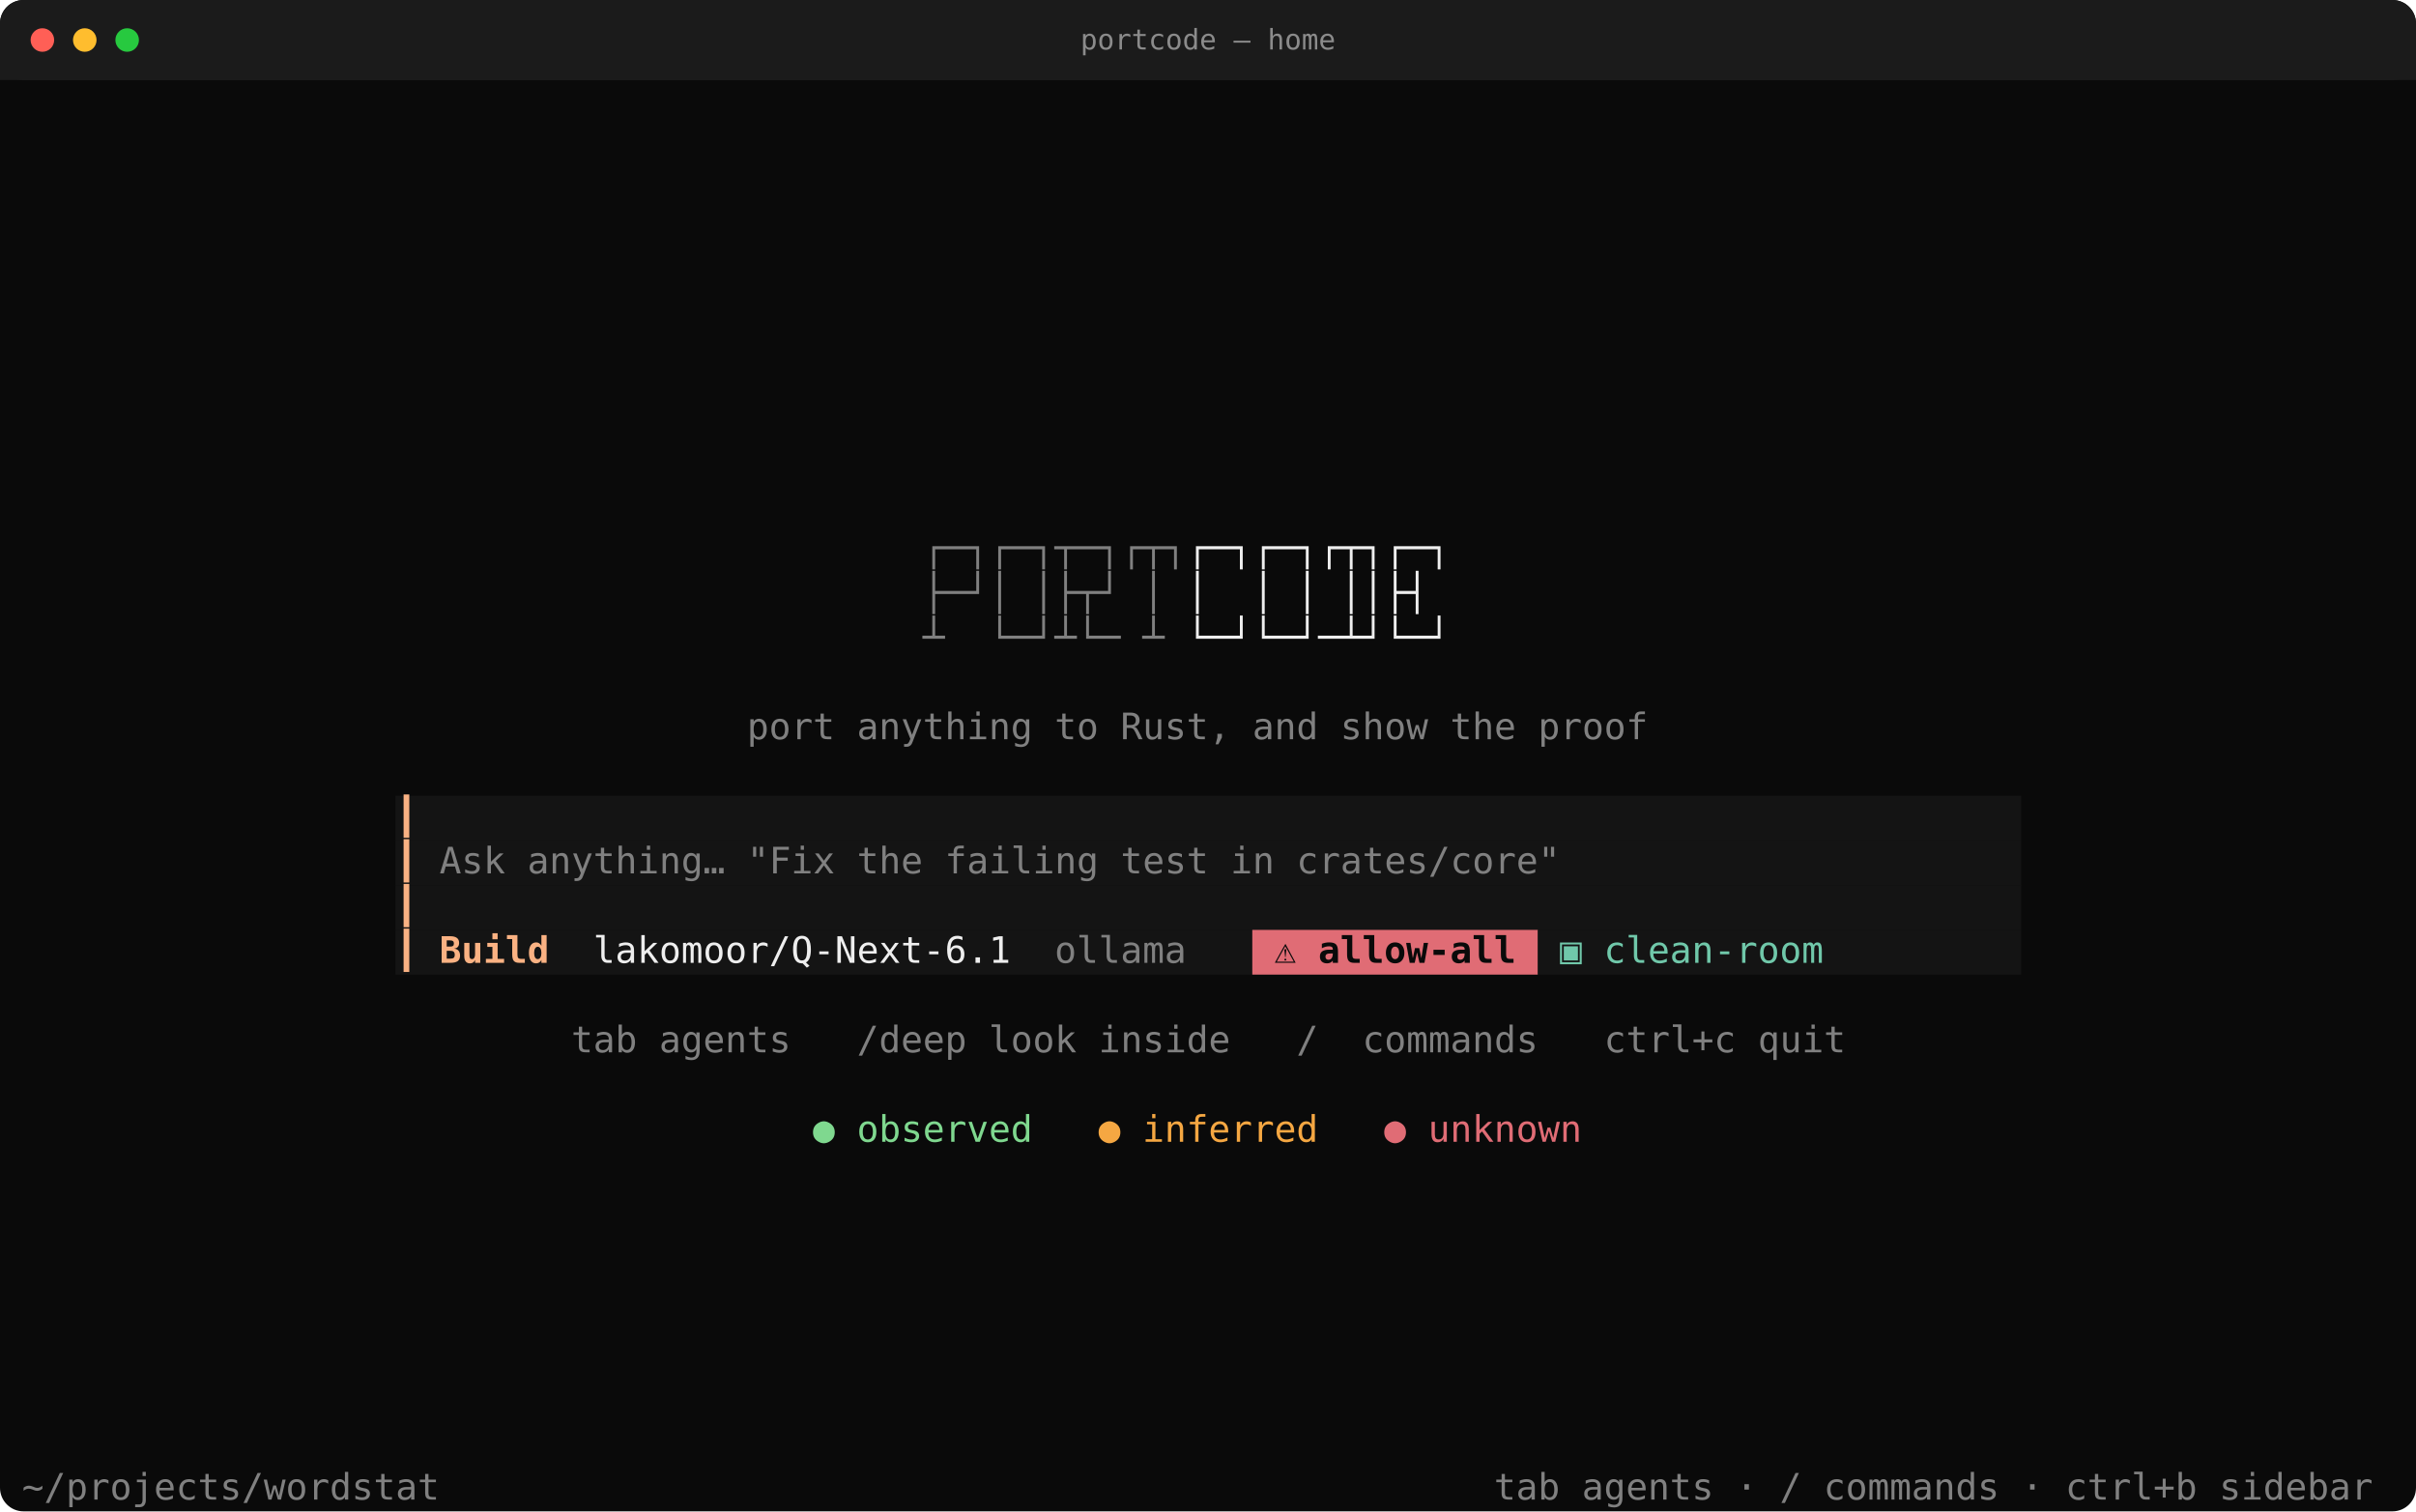
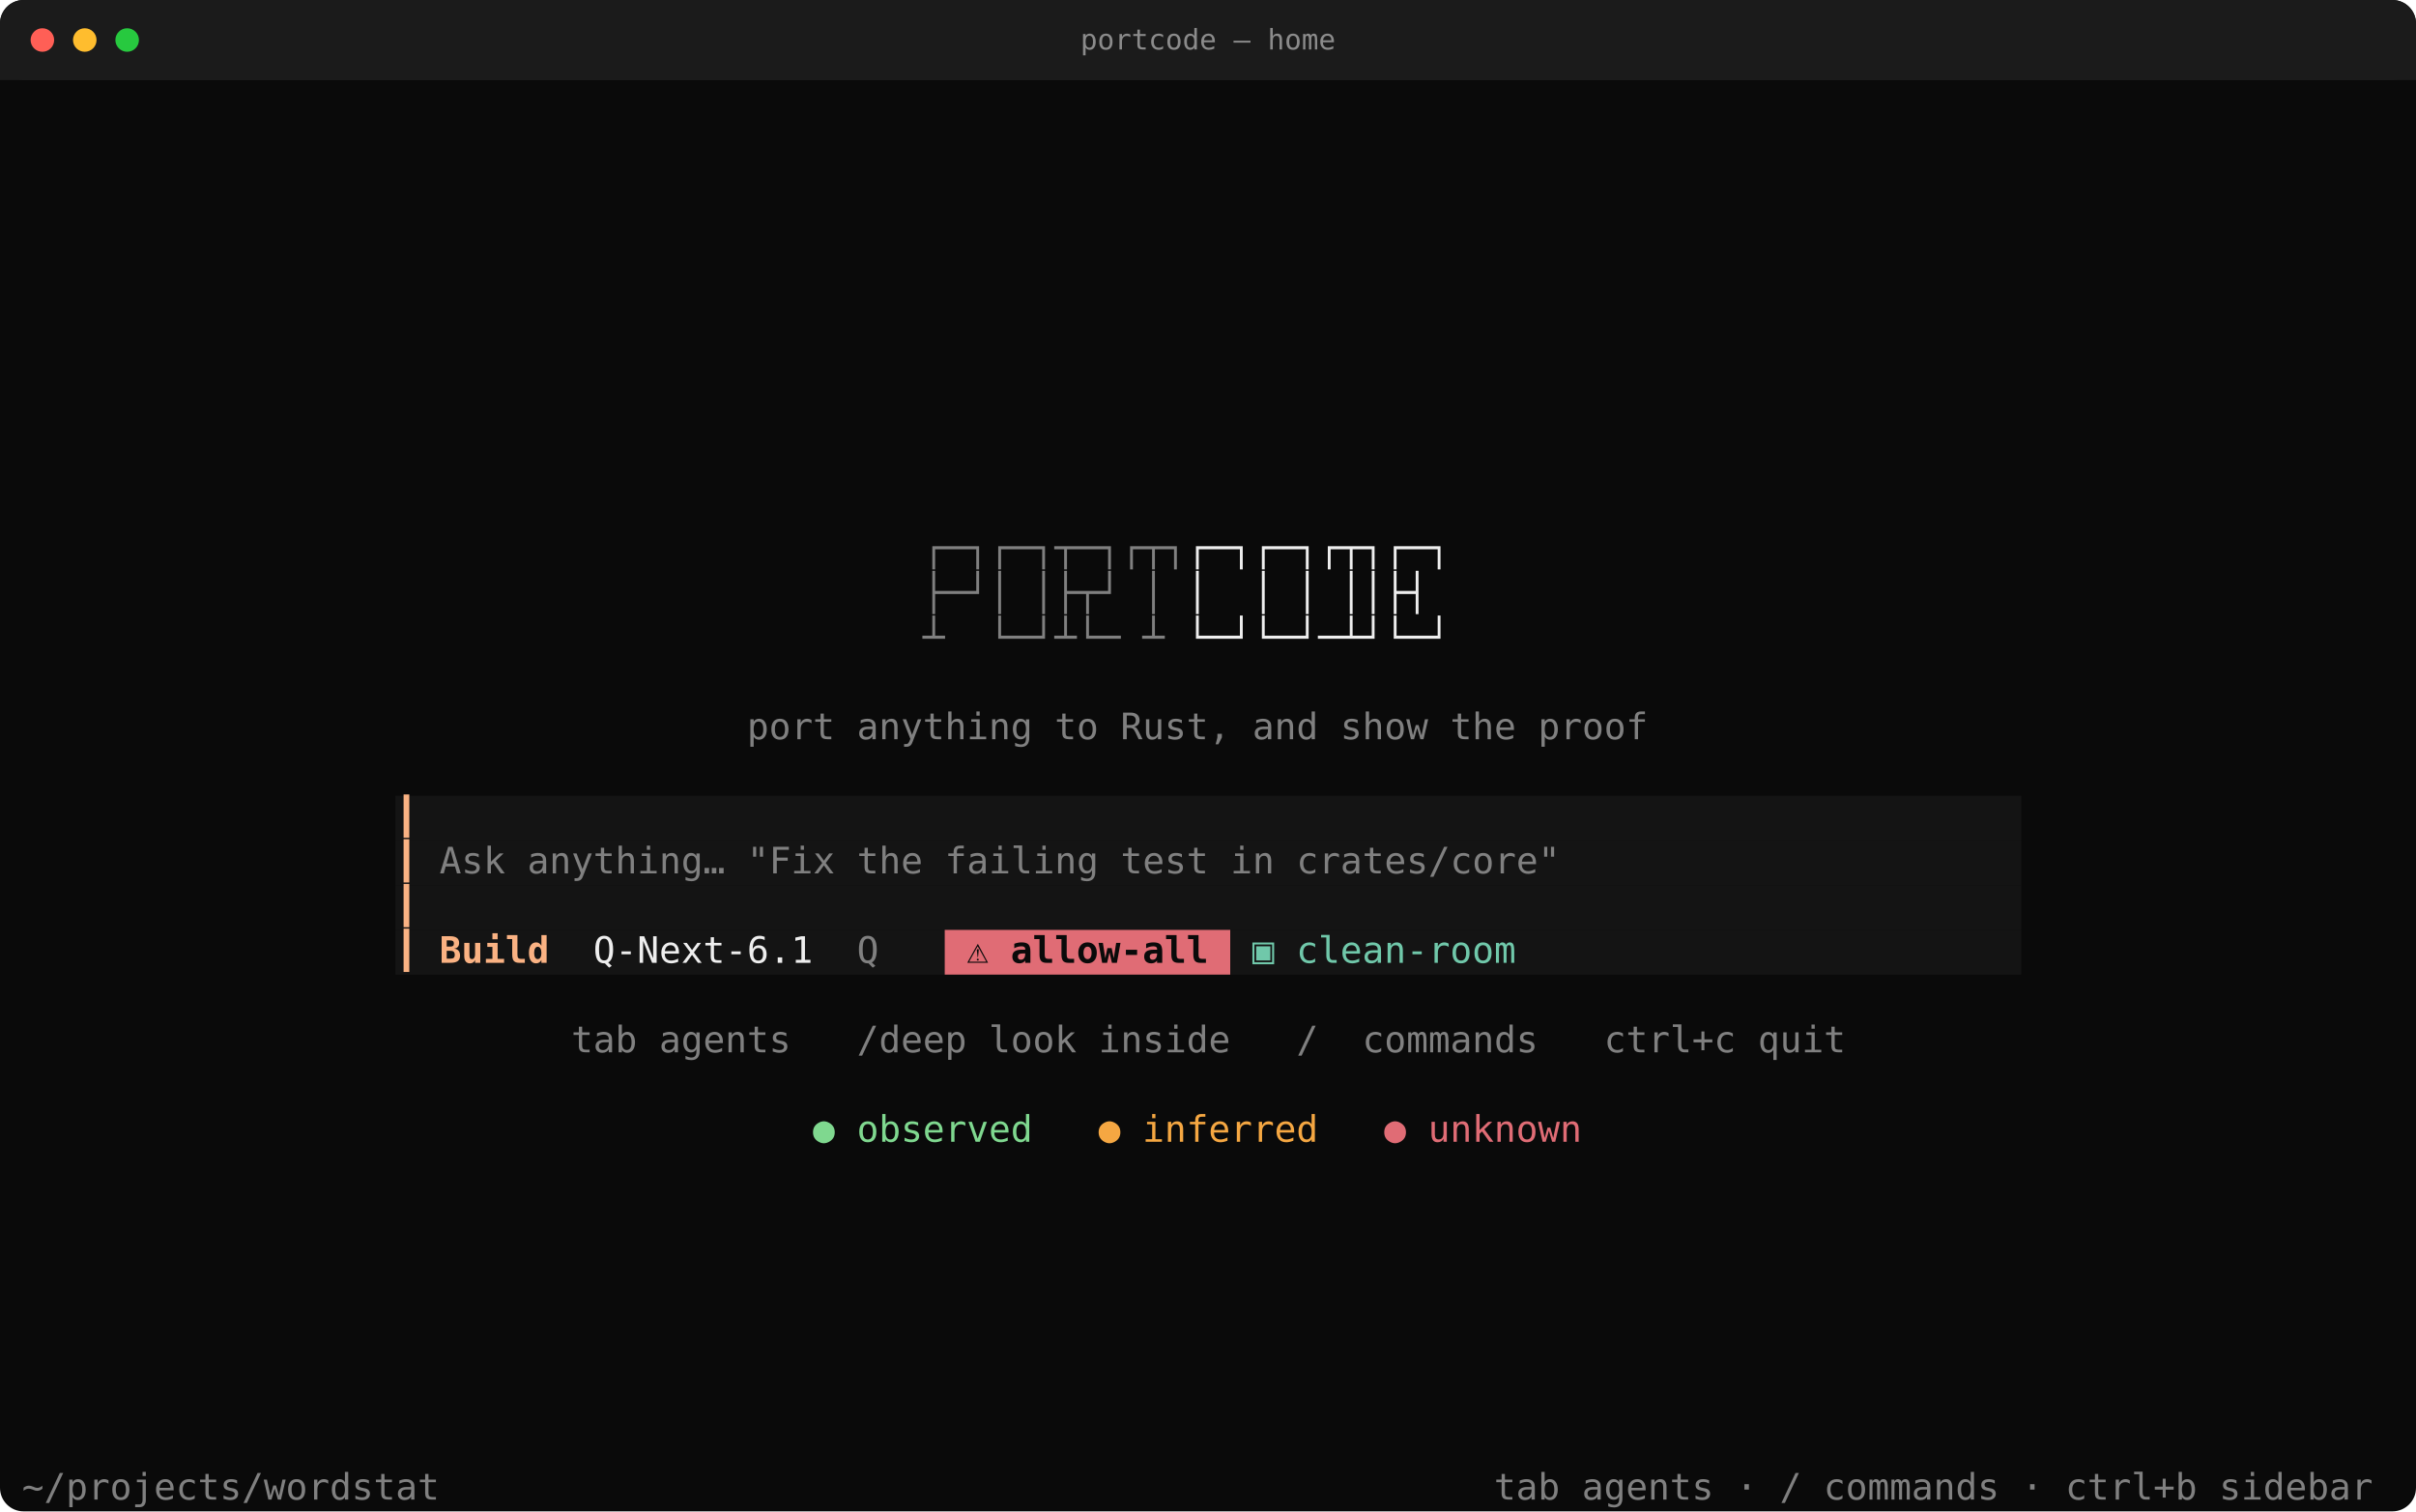
<svg xmlns="http://www.w3.org/2000/svg" width="1026" height="642" viewBox="0 0 1026 642" role="img" aria-label="portcode — home">
  <rect width="1026" height="642" rx="10" fill="#0a0a0a" />
  <rect width="1026" height="34" rx="10" fill="#1b1b1b" />
  <rect y="24" width="1026" height="10" fill="#1b1b1b" />
  <circle cx="18" cy="17" r="5" fill="#ff5f56" />
  <circle cx="36" cy="17" r="5" fill="#ffbd2e" />
  <circle cx="54" cy="17" r="5" fill="#27c93f" />
  <text x="513" y="21" fill="#8b8b8b" font-family="ui-monospace,Menlo,monospace" font-size="12" text-anchor="middle">portcode — home</text>
  <rect x="167.94" y="338.00" width="690.42" height="19" fill="#141414" />
  <rect x="167.94" y="357.00" width="690.42" height="19" fill="#141414" />
  <rect x="167.94" y="376.00" width="690.42" height="19" fill="#141414" />
-   <rect x="167.94" y="395.00" width="363.87" height="19" fill="#141414" />
-   <rect x="531.81" y="395.00" width="121.29" height="19" fill="#e06c75" />
-   <rect x="653.10" y="395.00" width="205.26" height="19" fill="#141414" />
+   <rect x="167.94" y="395.00" width="233.25" height="19" fill="#141414" />
+   <rect x="401.19" y="395.00" width="121.29" height="19" fill="#e06c75" />
+   <rect x="522.48" y="395.00" width="335.88" height="19" fill="#141414" />
  <g font-family="ui-monospace,SFMono-Regular,Menlo,Consolas,'DejaVu Sans Mono',monospace" font-size="15.5" xml:space="preserve">
    <text x="391.86" y="238.00" fill="#808080" textLength="111.96" lengthAdjust="spacingAndGlyphs">┌─┐┌─┐┬─┐┌┬┐</text>
    <text x="503.82" y="238.00" fill="#eeeeee" textLength="111.96" lengthAdjust="spacingAndGlyphs" font-weight="700">┌─┐┌─┐┌┬┐┌─┐</text>
    <text x="391.86" y="257.00" fill="#808080" textLength="111.96" lengthAdjust="spacingAndGlyphs">├─┘│ │├┬┘ │ </text>
    <text x="503.82" y="257.00" fill="#eeeeee" textLength="111.96" lengthAdjust="spacingAndGlyphs" font-weight="700">│  │ │ ││├┤ </text>
    <text x="391.86" y="276.00" fill="#808080" textLength="111.96" lengthAdjust="spacingAndGlyphs">┴  └─┘┴└─ ┴ </text>
    <text x="503.82" y="276.00" fill="#eeeeee" textLength="111.96" lengthAdjust="spacingAndGlyphs" font-weight="700">└─┘└─┘─┴┘└─┘</text>
    <text x="317.22" y="314.00" fill="#808080" textLength="382.53" lengthAdjust="spacingAndGlyphs">port anything to Rust, and show the proof</text>
    <text x="167.94" y="352.00" fill="#fab283" textLength="9.33" lengthAdjust="spacingAndGlyphs">┃</text>
    <text x="167.94" y="371.00" fill="#fab283" textLength="9.33" lengthAdjust="spacingAndGlyphs">┃</text>
    <text x="177.27" y="371.00" fill="#808080" textLength="485.16" lengthAdjust="spacingAndGlyphs"> Ask anything… "Fix the failing test in crates/core"</text>
    <text x="167.94" y="390.00" fill="#fab283" textLength="9.33" lengthAdjust="spacingAndGlyphs">┃</text>
    <text x="167.94" y="409.00" fill="#fab283" textLength="9.33" lengthAdjust="spacingAndGlyphs">┃</text>
    <text x="186.60" y="409.00" fill="#fab283" textLength="46.65" lengthAdjust="spacingAndGlyphs" font-weight="700">Build</text>
-     <text x="233.25" y="409.00" fill="#eeeeee" textLength="195.93" lengthAdjust="spacingAndGlyphs">  lakomoor/Q-Next-6.1</text>
-     <text x="429.18" y="409.00" fill="#808080" textLength="74.64" lengthAdjust="spacingAndGlyphs">  ollama</text>
-     <text x="531.81" y="409.00" fill="#0a0a0a" textLength="121.29" lengthAdjust="spacingAndGlyphs" font-weight="700"> ⚠ allow-all </text>
-     <text x="662.43" y="409.00" fill="#70c8aa" textLength="111.96" lengthAdjust="spacingAndGlyphs">▣ clean-room</text>
+     <text x="233.25" y="409.00" fill="#eeeeee" textLength="111.96" lengthAdjust="spacingAndGlyphs">  Q-Next-6.1</text>
+     <text x="345.21" y="409.00" fill="#808080" textLength="27.99" lengthAdjust="spacingAndGlyphs">  Q</text>
+     <text x="401.19" y="409.00" fill="#0a0a0a" textLength="121.29" lengthAdjust="spacingAndGlyphs" font-weight="700"> ⚠ allow-all </text>
+     <text x="531.81" y="409.00" fill="#70c8aa" textLength="111.96" lengthAdjust="spacingAndGlyphs">▣ clean-room</text>
    <text x="242.58" y="447.00" fill="#808080" textLength="541.14" lengthAdjust="spacingAndGlyphs">tab agents   /deep look inside   /  commands   ctrl+c quit</text>
    <text x="345.21" y="485.00" fill="#7fd88f" textLength="93.30" lengthAdjust="spacingAndGlyphs">● observed</text>
    <text x="438.51" y="485.00" fill="#f5a742" textLength="121.29" lengthAdjust="spacingAndGlyphs">   ● inferred</text>
    <text x="559.80" y="485.00" fill="#e06c75" textLength="111.96" lengthAdjust="spacingAndGlyphs">   ● unknown</text>
    <text x="0.00" y="637.00" fill="#808080" textLength="186.60" lengthAdjust="spacingAndGlyphs"> ~/projects/wordstat</text>
    <text x="634.44" y="637.00" fill="#808080" textLength="391.86" lengthAdjust="spacingAndGlyphs">tab agents · / commands · ctrl+b sidebar  </text>
  </g>
</svg>
